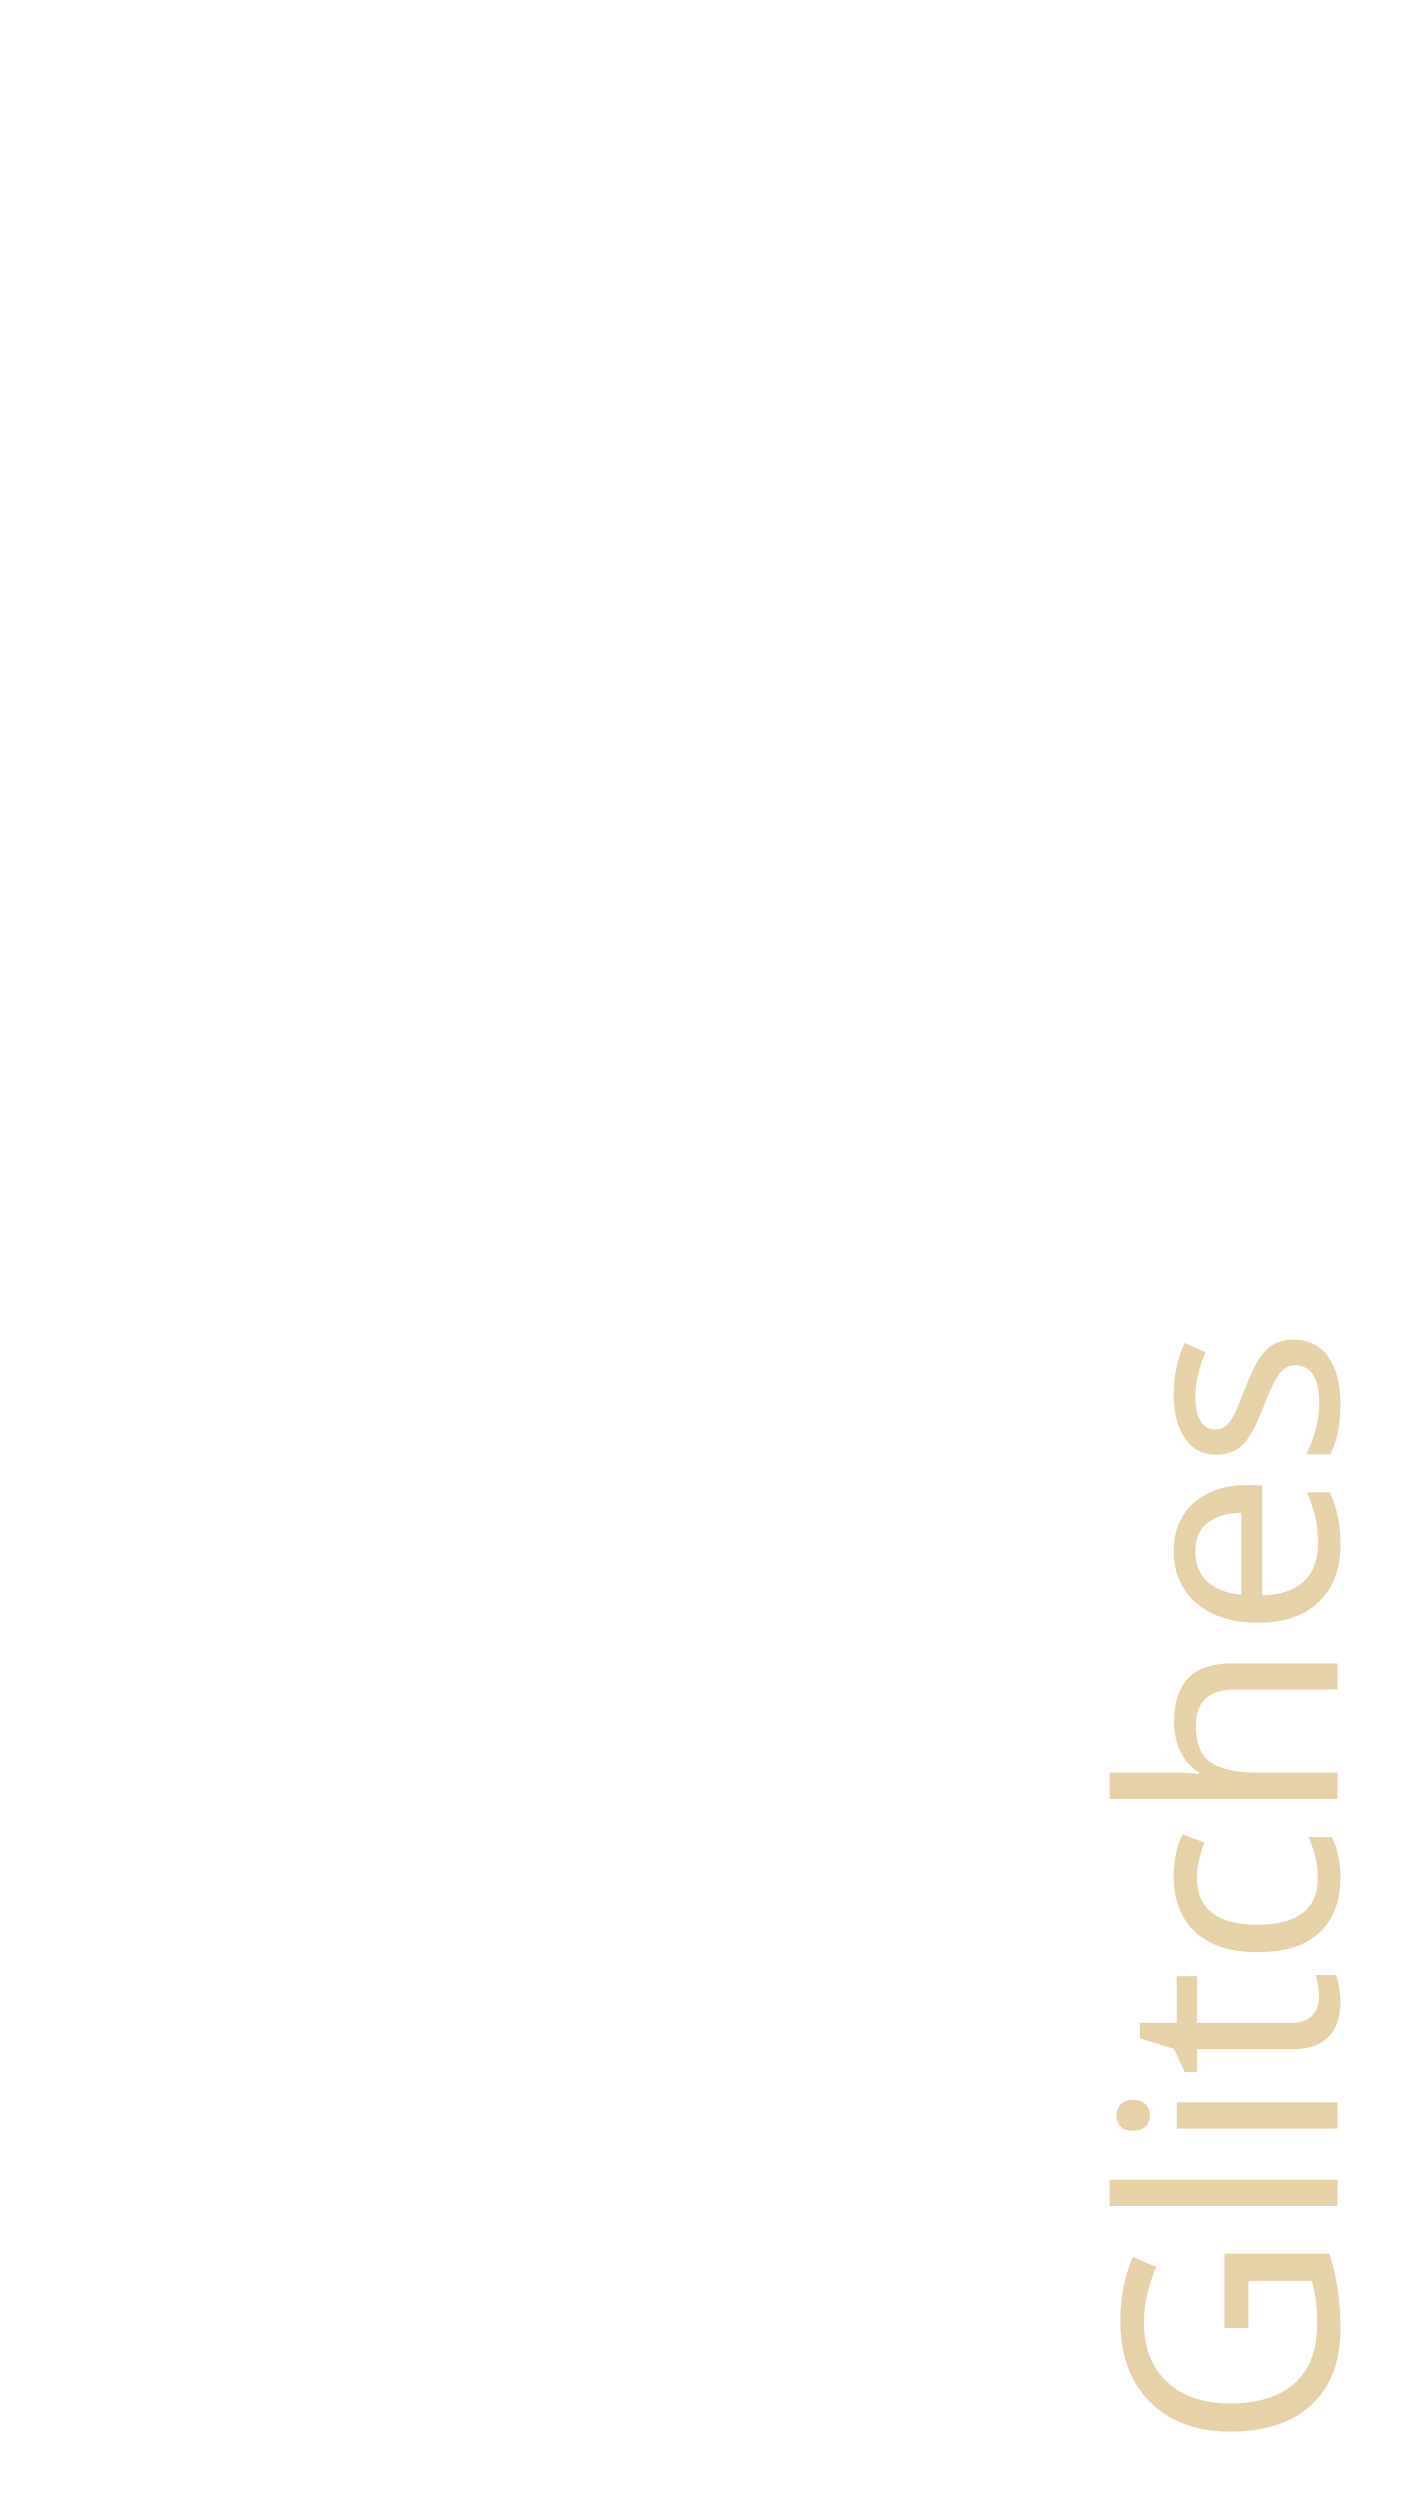
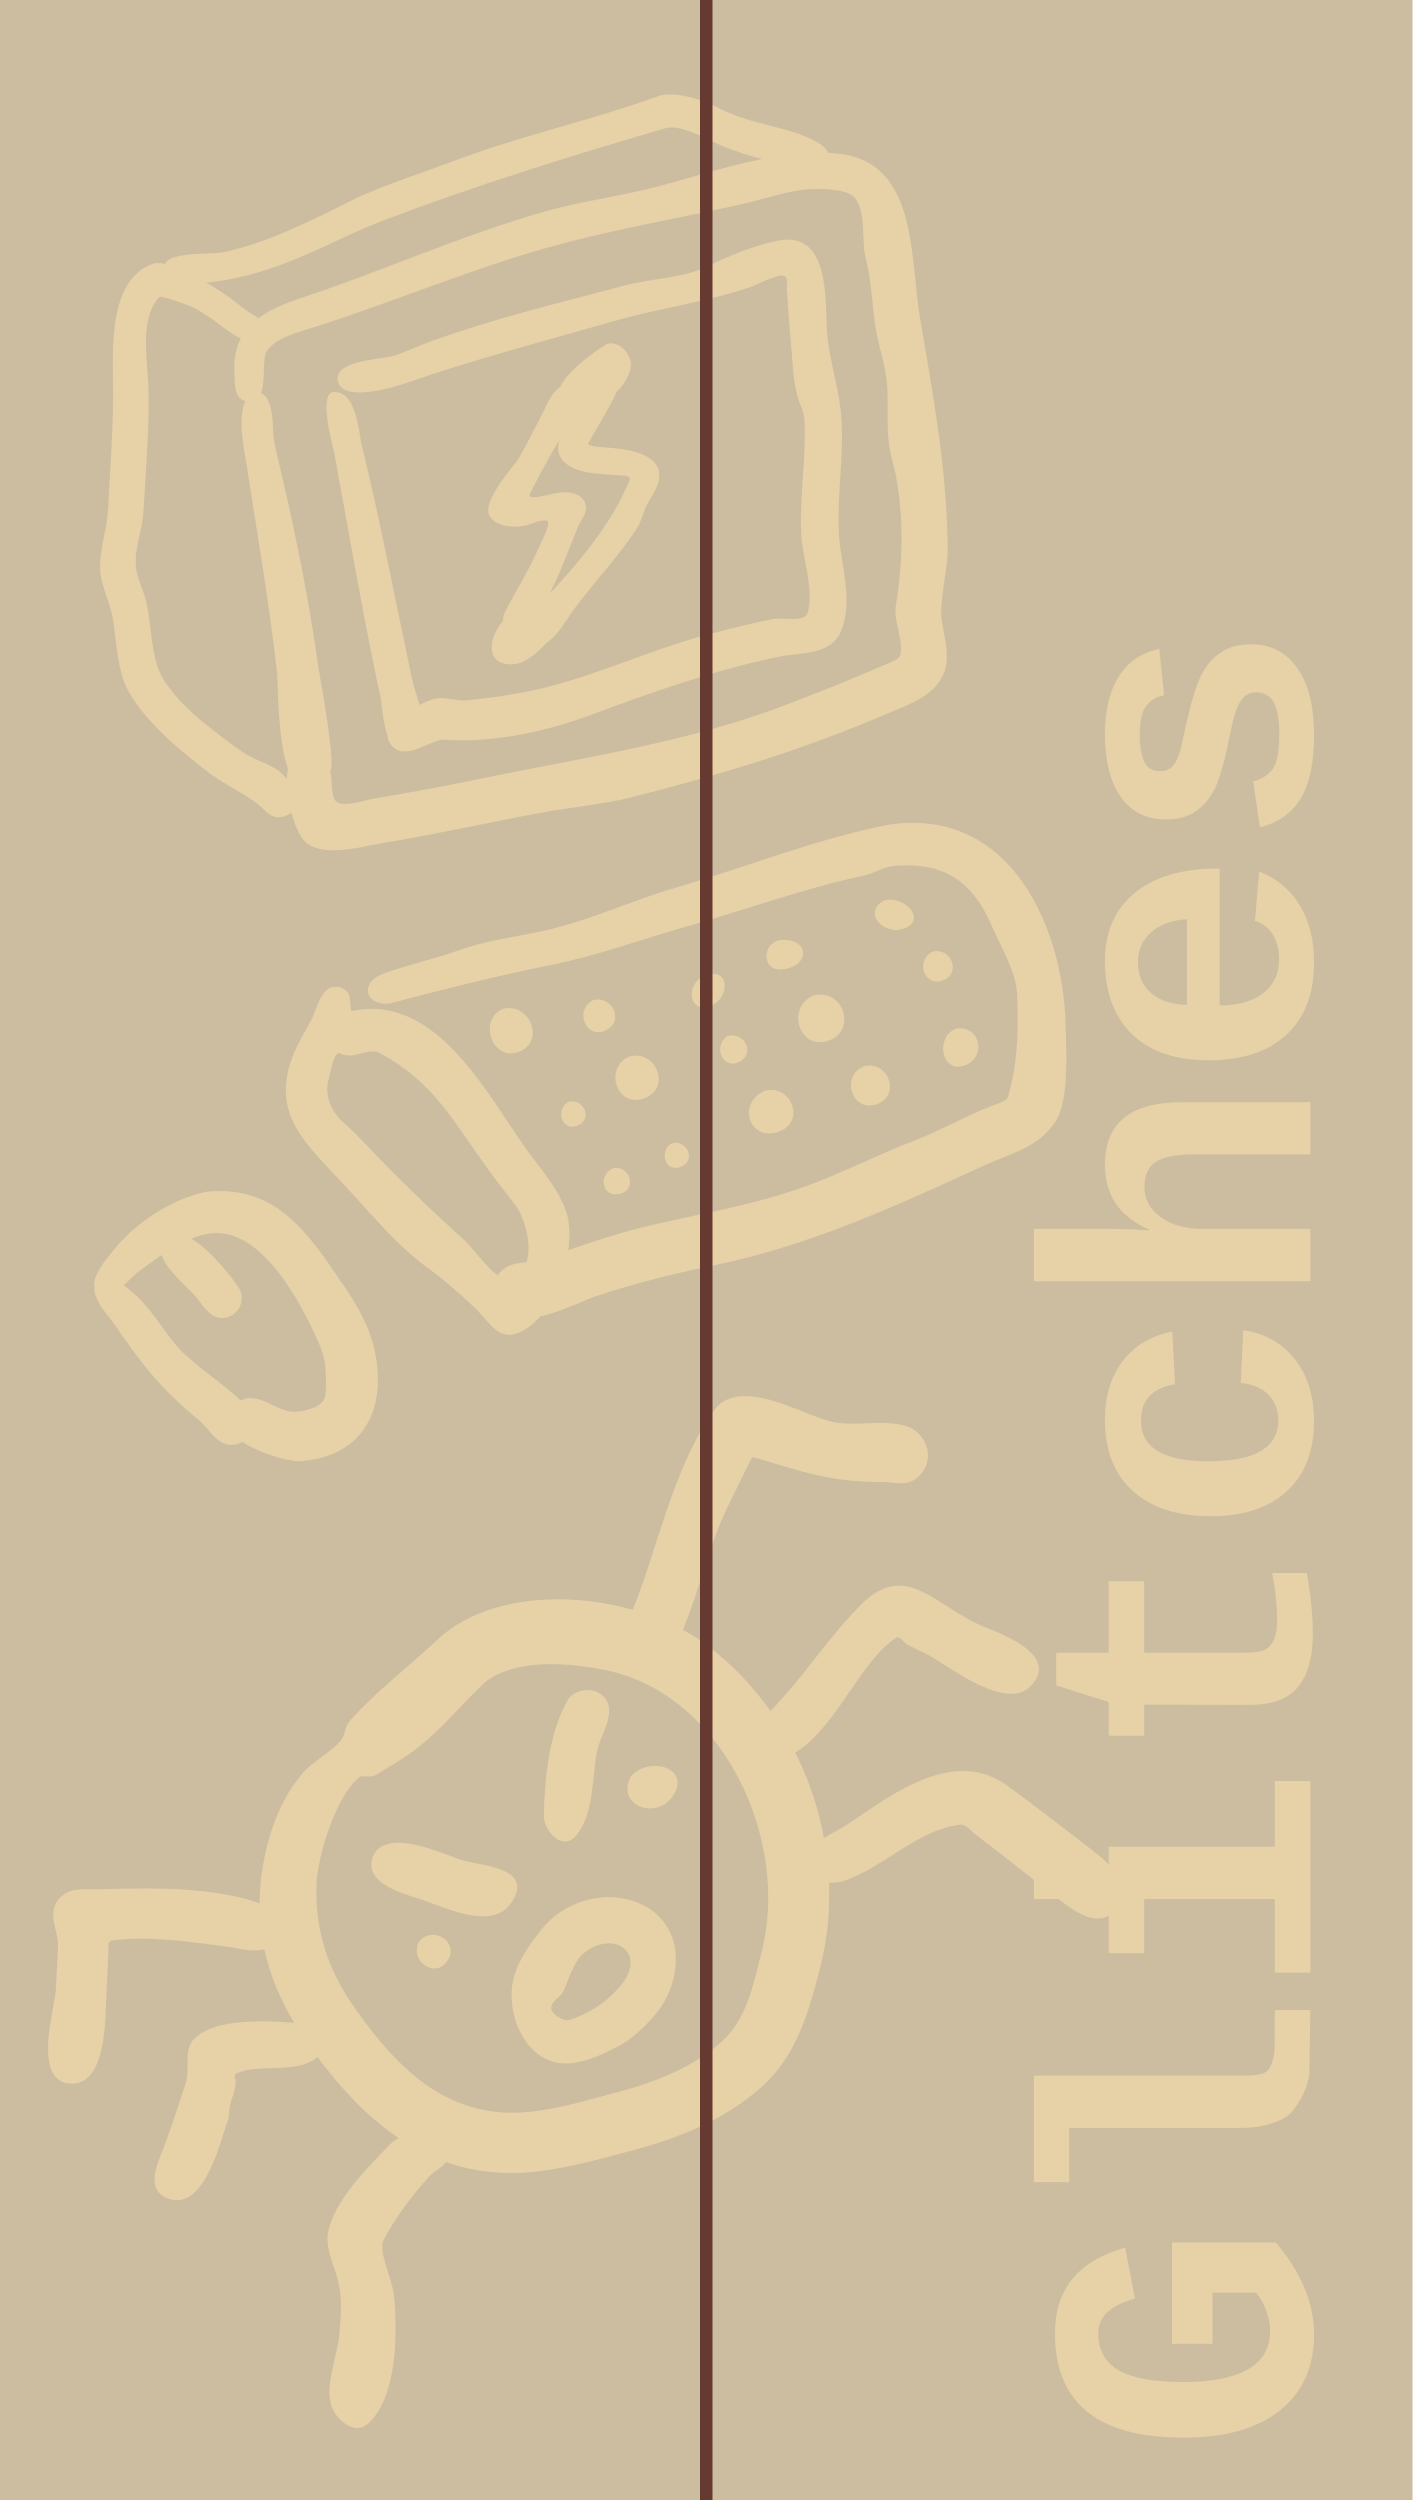
- <svg xmlns="http://www.w3.org/2000/svg" width="113" height="200" viewBox="0 0 113 200">
-   <g style="display:none">
-     <line x1="56.5" y1="0" x2="56.5" y2="200" stroke="#ff00ff" stroke-width="1" />
+ <svg xmlns="http://www.w3.org/2000/svg" data-vector95-version="1.4.2" data-vector95-format="4" width="113" height="200" viewBox="0 0 113 200">
+   <g id="layer-d205817a-ecc6-4b3c-99a7-1309e4ca3a17" data-name="background" data-locked="false">
+     <rect x="0" y="0" width="113" height="200" fill="#ccbda1" stroke="none" stroke-width="0" />
  </g>
-   <g>
-     <text x="-196" y="107" transform="rotate(-90)" font-family="sans-serif" font-size="24" fill="#e7d1a7">Glitches</text>
+   <g id="layer-58d5b84f-9c02-45a3-9755-88d197f41232" data-name="logo" data-locked="false">
+     <g id="layer-dc863c66-f8b8-4d78-9c2c-2d3b006a321e" data-name="Layer 4" data-locked="false">
+       <path transform="translate(-5.994553 -44.64908)" d="M91.251 126.897C91.254 127.112 91.261 127.359 91.269 127.63C91.326 129.613 91.42 132.888 90.414 134.397C89.024 136.48 87.003 136.844 84.828 137.843C77.822 141.064 70.886 144.256 63.328 145.827C60.07 146.505 56.739 147.302 53.578 148.381C53.231 148.5 52.814 148.675 52.353 148.869C51.421 149.261 50.308 149.729 49.229 149.955C48.693 150.567 48.073 151.043 47.379 151.306C46.156 151.769 45.403 150.875 44.707 150.048C44.679 150.015 44.651 149.982 44.624 149.949C43.924 149.121 41.6 147.099 40.629 146.391C37.474 144.09 36.28 142.353 32.835 138.699C32.763 138.622 32.69 138.545 32.618 138.469C29.969 135.663 27.821 133.388 29.393 129.199C29.819 128.064 30.515 127.047 31.031 125.949C31.43 125.1 31.542 124.191 32.379 123.677C32.974 123.488 33.582 123.624 33.908 124.199C33.966 124.303 33.993 124.627 34.019 124.93C34.046 125.251 34.071 125.548 34.129 125.535C39.895 124.274 43.724 130.041 46.682 134.496C47.208 135.287 47.706 136.037 48.182 136.699C49.289 138.236 50.742 139.828 51.323 141.699C51.572 142.499 51.61 143.548 51.46 144.662C53.393 143.987 55.322 143.345 57.328 142.852C61.643 141.794 66.133 141.115 70.328 139.596C73.369 138.495 76.299 136.986 79.328 135.818C81.389 135.023 83.26 133.921 85.328 133.122C85.599 133.017 86.534 132.745 86.635 132.397C87.42 129.687 87.496 126.972 87.36 124.147C87.274 122.368 86.039 120.349 85.419 118.897C83.847 115.215 81.666 113.61 77.578 113.913C76.691 113.979 75.936 114.517 75.078 114.701C70.203 115.746 65.633 117.436 60.828 118.798C57.245 119.814 53.731 121.117 50.078 121.846C45.755 122.709 41.596 123.761 37.328 124.887C36.403 125.131 34.99 124.584 35.552 123.397C35.85 122.769 36.791 122.479 37.328 122.303C38.732 121.843 40.167 121.484 41.578 121.051C42.167 120.871 42.742 120.648 43.328 120.462C45.28 119.843 47.326 119.575 49.328 119.15C52.977 118.376 56.483 116.7 60.078 115.654C65.754 114.004 71.274 111.76 77.078 110.629C86.798 109.151 91.119 118.787 91.251 126.897ZM47.315 141.199C46.705 140.348 46.036 139.541 45.414 138.699C42.274 134.45 40.853 131.321 36.379 128.891C35.935 128.651 35.444 128.78 34.927 128.916C34.386 129.058 33.816 129.208 33.241 128.949C32.817 128.681 32.563 129.79 32.397 130.515C32.357 130.691 32.322 130.844 32.291 130.949C31.918 132.221 32.484 133.598 33.475 134.449C34.194 135.068 34.845 135.762 35.498 136.449C37.974 139.052 40.569 141.545 43.238 143.949C43.388 144.084 43.632 144.373 43.927 144.721C44.471 145.365 45.188 146.214 45.802 146.673C45.991 146.395 46.251 146.155 46.578 145.982C47.036 145.74 47.572 145.688 48.11 145.633C48.581 144.2 47.947 142.083 47.315 141.199Z" fill="#e7d1a7" stroke="none" stroke-width="0" opacity="1" fill-rule="nonzero" fill-opacity="1" />
+       <path transform="translate(-5.994553 -44.64908)" d="M47.485 128.797C45.397 129.595 44.184 126.254 46.235 125.357C48.348 124.818 49.698 127.952 47.485 128.797Z" fill="#e7d1a7" stroke="none" stroke-width="0" opacity="1" fill-rule="nonzero" fill-opacity="1" />
+       <path transform="translate(-5.994553 -44.64908)" d="M54.467 127.073C52.877 127.855 51.866 125.425 53.467 124.653C54.978 124.279 55.966 126.336 54.467 127.073Z" fill="#e7d1a7" stroke="none" stroke-width="0" opacity="1" fill-rule="nonzero" fill-opacity="1" />
+       <path transform="translate(-5.994553 -44.64908)" d="M62.804 125.125C60.991 125.774 60.781 123.204 62.554 122.631C64.429 122.097 64.375 124.563 62.804 125.125Z" fill="#e7d1a7" stroke="none" stroke-width="0" opacity="1" fill-rule="nonzero" fill-opacity="1" />
+       <path transform="translate(-5.994553 -44.64908)" d="M68.59 122.199C66.989 122.393 66.879 120.205 68.34 119.866C70.708 119.59 70.958 121.913 68.59 122.199Z" fill="#e7d1a7" stroke="none" stroke-width="0" opacity="1" fill-rule="nonzero" fill-opacity="1" />
+       <path transform="translate(-5.994553 -44.64908)" d="M78.252 118.955C76.681 119.492 74.933 117.635 76.752 116.678C78.373 116.271 80.239 118.276 78.252 118.955Z" fill="#e7d1a7" stroke="none" stroke-width="0" opacity="1" fill-rule="nonzero" fill-opacity="1" />
+       <path transform="translate(-5.994553 -44.64908)" d="M81.414 123.085C79.871 123.645 79.19 121.385 80.664 120.76C82.135 120.484 82.906 122.543 81.414 123.085Z" fill="#e7d1a7" stroke="none" stroke-width="0" opacity="1" fill-rule="nonzero" fill-opacity="1" />
+       <path transform="translate(-5.994553 -44.64908)" d="M65.149 129.591C63.808 130.281 63.01 128.356 64.149 127.566C65.493 127.084 66.478 128.906 65.149 129.591Z" fill="#e7d1a7" stroke="none" stroke-width="0" opacity="1" fill-rule="nonzero" fill-opacity="1" />
+       <path transform="translate(-5.994553 -44.64908)" d="M72.152 127.941C69.834 128.613 68.882 125.102 71.152 124.267C73.535 123.747 74.597 127.231 72.152 127.941Z" fill="#e7d1a7" stroke="none" stroke-width="0" opacity="1" fill-rule="nonzero" fill-opacity="1" />
+       <path transform="translate(-5.994553 -44.64908)" d="M57.527 132.52C55.365 133.303 54.287 130.175 56.277 129.192C58.46 128.513 59.759 131.712 57.527 132.52Z" fill="#e7d1a7" stroke="none" stroke-width="0" opacity="1" fill-rule="nonzero" fill-opacity="1" />
+       <path transform="translate(-5.994553 -44.64908)" d="M52.195 134.695C50.94 135.193 50.403 133.444 51.445 132.807C52.69 132.463 53.47 134.189 52.195 134.695Z" fill="#e7d1a7" stroke="none" stroke-width="0" opacity="1" fill-rule="nonzero" fill-opacity="1" />
+       <path transform="translate(-5.994553 -44.64908)" d="M55.58 140.159C54.124 140.494 53.823 138.597 55.08 138.089C56.435 137.897 56.975 139.838 55.58 140.159Z" fill="#e7d1a7" stroke="none" stroke-width="0" opacity="1" fill-rule="nonzero" fill-opacity="1" />
+       <path transform="translate(-5.994553 -44.64908)" d="M60.47 137.993C59.225 138.503 58.673 136.754 59.72 136.118C60.951 135.784 61.723 137.479 60.47 137.993Z" fill="#e7d1a7" stroke="none" stroke-width="0" opacity="1" fill-rule="nonzero" fill-opacity="1" />
+       <path transform="translate(-5.994553 -44.64908)" d="M68.407 135.134C66.072 136.109 64.806 133.013 67.157 131.918C69.207 131.335 70.49 134.265 68.407 135.134Z" fill="#e7d1a7" stroke="none" stroke-width="0" opacity="1" fill-rule="nonzero" fill-opacity="1" />
+       <path transform="translate(-5.994553 -44.64908)" d="M76.128 132.989C74.149 133.682 73.192 130.734 75.128 129.939C77.079 129.494 78.101 132.298 76.128 132.989Z" fill="#e7d1a7" stroke="none" stroke-width="0" opacity="1" fill-rule="nonzero" fill-opacity="1" />
+       <path transform="translate(-5.994553 -44.64908)" d="M83 129.935C81.209 130.383 80.865 127.493 82.5 126.943C84.508 126.638 84.964 129.445 83 129.935Z" fill="#e7d1a7" stroke="none" stroke-width="0" opacity="1" fill-rule="nonzero" fill-opacity="1" />
+       <path transform="translate(-5.994553 -44.64908)" d="M35.924 152.515C37.043 157.317 35.084 161.227 29.963 161.541C29.199 161.588 26.866 160.971 25.378 159.997C24.922 160.263 24.352 160.334 23.845 160.093C23.054 159.718 22.53 158.758 21.845 158.201C18.91 155.82 17.252 153.69 15.107 150.528C15.037 150.425 14.925 150.285 14.793 150.119C14.281 149.479 13.461 148.453 13.557 147.664C13.356 146.793 14.336 145.583 14.84 144.962C14.9 144.887 14.954 144.821 14.998 144.765C16.764 142.508 19.641 140.606 22.463 139.993C28.043 139.429 30.543 143.134 33.451 147.442C33.451 147.442 33.5 147.515 33.5 147.515C34.575 149.107 35.487 150.636 35.924 152.515ZM32.024 156.265C32.1 155.406 32.083 154.902 32.019 154.015C31.968 153.313 31.743 152.656 31.462 152.015C30.253 149.263 27.3 143.424 23.463 143.298C22.758 143.275 22.028 143.449 21.306 143.739C22.826 144.648 24.472 146.736 25.076 147.636C25.663 148.511 25.202 149.732 24.195 150.024C23.14 150.328 22.515 149.509 21.932 148.744C21.767 148.528 21.605 148.317 21.439 148.136C21.306 147.993 21.129 147.819 20.929 147.622C20.223 146.93 19.23 145.956 18.914 145.058C18.291 145.477 17.709 145.914 17.194 146.3C17.095 146.374 17 146.446 16.906 146.515C16.808 146.589 16.641 146.752 16.435 146.954C16.269 147.116 16.078 147.303 15.876 147.489C17.5 148.503 18.791 150.625 19.678 151.778C20.893 153.358 22.569 154.442 24.095 155.682C24.46 155.979 24.879 156.315 25.25 156.695C26.111 156.252 26.944 156.647 27.782 157.044C28.417 157.345 29.056 157.648 29.713 157.59C30.464 157.524 31.942 157.2 32.024 156.265Z" fill="#e7d1a7" stroke="none" stroke-width="0" opacity="1" fill-rule="nonzero" fill-opacity="1" />
+       <path transform="translate(3.29683 -22.62945)  scale(0.7663492 0.7663492)" d="M70.957 40.923C73.22 42.059 75.784 42.526 78.207 43.22C78.43 43.284 81.777 44.282 82.133 45.478C82.659 45.506 83.187 45.559 83.726 45.642C91.503 46.84 90.694 56.589 91.714 62.569C93.071 70.52 94.617 78.917 94.628 87.069C94.629 87.72 94.48 88.766 94.321 89.88C94.321 89.88 94.321 89.881 94.321 89.881C94.099 91.436 93.858 93.125 93.978 94.069C94.033 94.504 94.118 94.96 94.205 95.426C94.477 96.891 94.768 98.457 94.221 99.819C93.273 102.18 90.614 103.049 88.476 103.966C79.436 107.843 71.088 110.349 61.476 112.794C59.15 113.386 54.545 113.945 53.226 114.182C47.361 115.231 41.592 116.552 35.726 117.519C35.392 117.574 35 117.654 34.568 117.743C32.449 118.178 29.389 118.806 27.726 117.552C27.032 117.029 26.486 115.716 26.124 114.341C25.915 114.519 25.633 114.665 25.266 114.768C24.291 115.043 23.736 114.511 23.146 113.946C22.946 113.754 22.742 113.558 22.516 113.389C20.875 112.16 18.964 111.345 17.266 110.014C14.21 107.619 10.968 104.985 9.016 101.539C8.041 99.819 7.783 96.236 7.524 94.352C7.272 92.516 6.191 90.682 6.15 88.852C6.124 87.681 6.348 86.549 6.573 85.415C6.758 84.485 6.942 83.555 6.989 82.602C7.184 78.574 7.454 75.375 7.508 71.102C7.515 70.574 7.504 69.969 7.493 69.312C7.418 65.008 7.304 58.486 11.766 57.031C12.181 56.956 12.554 56.991 12.91 57.087C12.913 57.079 12.917 57.071 12.922 57.063C13.39 56.115 15.816 56.028 17.506 55.968C18.141 55.946 18.673 55.927 18.957 55.868C23.806 54.852 28.322 52.479 32.707 50.309C35.414 48.97 40.621 47.27 42.707 46.47C49.785 43.755 57.312 42.135 64.457 39.557C66.432 38.97 69.234 40.058 70.957 40.923ZM69.707 44.12C68.7 43.609 66.431 42.548 65.207 42.904C55.367 45.768 45.248 48.915 35.707 52.546C32.038 53.942 28.628 55.863 24.957 57.2C24.052 57.53 23.129 57.809 22.207 58.089C21.411 58.331 20.255 58.581 19.457 58.725C18.959 58.815 18.459 58.893 17.957 58.957C17.83 58.973 17.564 59.006 17.217 59.037C18.615 59.809 19.882 60.714 21.266 61.821C21.469 61.984 21.748 62.153 22.045 62.334C22.257 62.462 22.478 62.597 22.688 62.739C23.896 61.836 25.462 61.186 27.226 60.604C35.752 57.787 44.067 54.007 52.726 51.567C55.942 50.661 59.222 50.195 62.476 49.453C66.657 48.5 70.945 46.993 75.243 46.124C73.305 45.645 71.286 44.921 69.707 44.12ZM45.226 110.946C56.344 108.641 67.62 107.061 78.226 102.927C81.242 101.751 84.269 100.595 87.226 99.277C87.874 98.988 89.434 98.451 89.613 98.069C89.917 97.418 89.697 96.377 89.472 95.317C89.283 94.422 89.091 93.515 89.209 92.819C90.034 87.97 90.111 82.136 88.782 77.319C88.344 75.729 88.352 74.064 88.36 72.399C88.364 71.536 88.368 70.672 88.31 69.819C88.162 67.644 87.448 65.866 87.115 63.819C86.746 61.548 86.659 58.56 86.031 56.319C85.894 55.829 85.865 55.094 85.833 54.288C85.772 52.736 85.701 50.918 84.827 50.069C84.145 49.406 82.519 49.323 81.726 49.273C79.514 49.133 77.576 49.667 75.561 50.222C74.8 50.431 74.028 50.644 73.226 50.824C66.756 52.281 60.129 53.4 53.726 55.137C45.102 57.477 36.743 61.084 28.226 63.766C26.905 64.182 24.138 64.915 23.473 66.319C23.29 66.704 23.27 67.397 23.247 68.15C23.221 68.993 23.194 69.912 22.935 70.564C24.056 71.008 24.152 73.099 24.216 74.504C24.237 74.967 24.255 75.355 24.305 75.586C24.848 78.091 25.463 80.581 26.01 83.086C27.163 88.373 28.171 93.724 28.92 99.086C28.956 99.342 29.044 99.851 29.159 100.517C29.566 102.871 30.312 107.191 30.308 109.336C30.307 109.609 30.259 109.864 30.171 110.098C30.269 110.453 30.297 110.895 30.324 111.339C30.384 112.303 30.445 113.277 31.226 113.402C32.083 113.539 32.944 113.323 33.803 113.108C34.195 113.01 34.586 112.912 34.976 112.848C38.397 112.282 41.829 111.65 45.226 110.946ZM24.631 99.836C24.191 96.04 23.712 92.613 23.134 88.836C22.599 85.334 22.024 81.838 21.489 78.336C21.464 78.176 21.426 77.964 21.38 77.712C21.097 76.139 20.533 73.01 21.308 71.39C20.263 71.129 20.22 69.899 20.187 68.957C20.183 68.82 20.178 68.689 20.171 68.569C20.079 67.065 20.324 65.858 20.835 64.865C19.919 64.402 18.998 63.703 18.375 63.231C18.11 63.029 17.899 62.869 17.766 62.786C17.241 62.459 16.119 61.629 15.266 61.375C15.247 61.369 15.182 61.344 15.081 61.307C14.457 61.072 12.493 60.332 12.266 60.586C10.628 62.42 10.885 65.678 11.084 68.209C11.131 68.806 11.175 69.364 11.19 69.852C11.289 73.082 11.082 76.365 10.876 79.62C10.808 80.701 10.74 81.78 10.683 82.852C10.639 83.688 10.458 84.515 10.276 85.34C10.039 86.423 9.801 87.504 9.875 88.602C9.961 89.865 10.773 91.321 11.035 92.602C11.462 94.691 11.499 97.901 12.434 99.852C13.286 101.631 15.421 103.768 17.016 105.01C17.876 105.681 20.179 107.563 21.516 108.338C22.572 108.951 24.109 109.379 25.016 110.189C25.217 110.369 25.426 110.592 25.625 110.843C25.628 110.741 25.635 110.649 25.645 110.569C25.664 110.414 25.696 110.116 25.75 109.76C24.663 106.749 24.686 100.307 24.631 99.836Z" fill="#e7d1a7" stroke="none" stroke-width="0" opacity="1" fill-rule="nonzero" fill-opacity="1" />
+       <path transform="translate(3.29683 -22.62945)  scale(0.7663492 0.7663492)" d="M81.969 62.796C81.99 63.506 82.008 64.142 82.06 64.638C82.357 67.469 83.345 70.359 83.531 73.138C83.672 75.236 83.543 77.304 83.414 79.372C83.295 81.286 83.175 83.2 83.269 85.138C83.319 86.164 83.485 87.221 83.653 88.289C84.029 90.689 84.414 93.139 83.503 95.388C82.459 97.966 79.252 97.625 77.069 98.071C70.303 99.453 63.773 101.787 57.319 104.181C52.58 105.938 47.088 107.106 42.069 106.751C41.593 106.717 40.955 106.991 40.264 107.289C38.996 107.834 37.549 108.456 36.606 107.388C36.304 107.047 36.175 106.699 36.177 106.354C35.806 105.377 35.656 104.121 35.543 103.169C35.486 102.688 35.437 102.285 35.375 102.034C35.168 101.207 35.004 100.37 34.832 99.534C33.275 91.977 31.986 84.365 30.584 76.784C30.574 76.732 30.544 76.61 30.501 76.436C30.18 75.132 29.133 70.879 30.364 70.476C32.479 70.198 32.985 73.227 33.296 75.083C33.359 75.462 33.414 75.791 33.473 76.034C35.306 83.579 36.763 91.152 38.372 98.784C38.531 99.536 38.683 100.289 38.871 101.034C38.938 101.299 39.038 101.623 39.151 101.984C39.258 102.33 39.376 102.71 39.485 103.107C40.146 102.782 40.738 102.558 41.069 102.479C41.676 102.333 42.284 102.431 42.892 102.529C43.369 102.606 43.845 102.682 44.319 102.641C46.742 102.43 49.734 101.982 52.069 101.433C58.123 100.007 63.781 97.264 69.819 95.705C71.941 95.156 74.175 94.576 76.319 94.166C76.725 94.088 77.232 94.109 77.74 94.131C78.791 94.176 79.85 94.221 80.048 93.388C80.441 91.732 80.101 89.953 79.766 88.199C79.567 87.16 79.37 86.129 79.329 85.138C79.248 83.211 79.378 81.28 79.508 79.351C79.508 79.351 79.508 79.351 79.508 79.351C79.643 77.36 79.777 75.371 79.679 73.388C79.635 72.497 79.199 71.77 78.943 70.888C78.465 69.238 78.419 66.821 78.25 65.138C78.067 63.309 77.949 61.473 77.834 59.639C77.827 59.534 77.838 59.414 77.849 59.289C77.881 58.931 77.917 58.532 77.569 58.333C77.096 58.063 74.848 59.144 74.397 59.36C74.35 59.383 74.323 59.396 74.319 59.398C69.553 61.047 64.72 61.641 59.819 63.042C52.544 65.12 45.262 67.023 38.069 69.523C36.92 69.922 31.182 71.704 30.948 69.138C30.809 67.606 33.52 67.202 35.45 66.914C36.15 66.81 36.747 66.721 37.069 66.599C38.326 66.124 39.554 65.571 40.819 65.114C47.368 62.742 54.336 61.085 61.069 59.293C63.449 58.659 67.15 58.494 69.319 57.436C71.787 56.232 74.362 55.159 77.069 54.614C81.711 53.856 81.867 59.255 81.969 62.796Z" fill="#e7d1a7" stroke="none" stroke-width="0" opacity="1" fill-rule="nonzero" fill-opacity="1" />
+       <path transform="translate(3.29683 -22.62945)  scale(0.7663492 0.7663492)" d="M57.785 76.142C58.534 76.217 59.287 76.252 60.035 76.337C61.547 76.507 64.54 77.026 64.512 79.12C64.498 80.205 63.963 80.961 63.421 81.87C62.851 82.827 62.721 83.879 62.064 84.87C60.222 87.645 57.793 90.242 55.814 92.87C54.807 94.207 54.056 95.743 52.755 96.636C51.94 97.609 50.675 98.481 50.153 98.67C48.733 99.184 46.878 98.816 47.031 96.868C47.098 96.018 47.594 95.086 48.243 94.297C48.197 94.05 48.226 93.786 48.358 93.525C49.506 91.248 50.898 89.125 51.908 86.775C51.956 86.662 52.037 86.494 52.132 86.297C52.493 85.547 53.064 84.36 52.904 84.025C52.717 83.634 51.686 84.002 51.064 84.225C50.945 84.268 50.84 84.305 50.76 84.331C49.636 84.687 47.349 84.595 46.76 83.275C46.171 81.954 48.585 78.993 49.467 77.912C49.632 77.709 49.744 77.572 49.771 77.525C50.622 76.055 51.361 74.523 52.16 73.025C52.71 71.995 53.195 70.526 54.241 69.865C54.79 68.338 57.97 66.087 59.039 65.438C60.31 65.045 61.625 66.482 61.555 67.715C61.503 68.626 60.805 69.732 60 70.533C59.587 71.687 57.258 75.452 57.079 75.87C57.038 75.965 57.73 76.137 57.785 76.142ZM55.931 72.269C55.931 72.269 55.982 72.2 55.982 72.2C55.964 72.189 55.947 72.178 55.93 72.166C55.911 72.229 55.891 72.291 55.87 72.353C55.87 72.353 55.931 72.269 55.931 72.269ZM54.468 77.62C53.907 76.997 53.87 76.233 54.098 75.445C52.997 77.258 51.979 79.158 51.05 81.025C50.721 81.687 51.869 81.425 52.962 81.175C53.451 81.063 53.93 80.954 54.26 80.931C55.298 80.86 56.59 81.083 56.847 82.275C56.975 82.868 56.682 83.352 56.388 83.838C56.252 84.063 56.116 84.288 56.021 84.525C55.074 86.883 54.218 89.251 53.074 91.507C56.398 87.956 59.614 84.079 61.435 79.62C61.609 79.195 60.817 79.162 60.2 79.137C60.044 79.131 59.9 79.125 59.785 79.113C58.113 78.945 55.726 79.02 54.468 77.62Z" fill="#e7d1a7" stroke="none" stroke-width="0" opacity="1" fill-rule="nonzero" fill-opacity="1" />
+       <path transform="translate(-76.86451 50.47619) rotate(-36.6577)" d="M27.915 147.155C26.915 145.774 25.085 143.246 27.364 142.193C29.224 141.672 30.854 144.175 31.995 145.926C32.329 146.438 32.621 146.886 32.864 147.175C32.989 147.323 33.148 147.496 33.325 147.687C34.509 148.969 36.453 151.074 33.614 151.967C31.469 152.643 29.752 149.963 28.653 148.248C28.452 147.935 28.272 147.655 28.114 147.432C28.053 147.346 27.986 147.254 27.915 147.155Z" fill="#e7d1a7" stroke="none" stroke-width="0" opacity="1" fill-rule="nonzero" fill-opacity="1" />
+       <path transform="translate(-76.86451 50.47619) rotate(-36.6577)" d="M40.009 147.856C41.884 145.486 44.29 142.781 47.142 141.573C48.72 141.171 50.271 142.955 49.124 144.356C48.411 145.226 47.216 145.613 46.392 146.377C44.904 147.759 43.285 150.163 41.142 150.711C39.44 151.147 39.228 148.844 40.009 147.856Z" fill="#e7d1a7" stroke="none" stroke-width="0" opacity="1" fill-rule="nonzero" fill-opacity="1" />
+       <path transform="translate(-76.86451 50.47619) rotate(-36.6577)" d="M30.374 156.802C31.529 155.902 33.44 155.293 34.874 154.982C40.718 153.929 45.704 160.514 40.26 164.747C39.51 165.329 38.543 165.773 37.624 165.983C36.444 166.253 35.085 166.453 33.874 166.269C32.571 166.072 31.303 165.837 30.124 165.216C26.772 163.45 27.916 158.715 30.374 156.802ZM36.624 162.518C40.275 161.742 38.991 158.252 35.624 158.661C34.544 158.967 33.951 159.469 32.874 160.088C32.415 160.351 31.76 160.159 31.352 160.497C30.904 160.867 31.383 162.073 31.874 162.236C33.443 162.756 35.01 162.86 36.624 162.518Z" fill="#e7d1a7" stroke="none" stroke-width="0" opacity="1" fill-rule="nonzero" fill-opacity="1" />
+       <path transform="translate(-76.86451 50.47619) rotate(-36.6577)" d="M26.918 152.587C25.252 153.27 24.37 150.838 25.918 150.038C27.571 149.571 28.578 151.905 26.918 152.587Z" fill="#e7d1a7" stroke="none" stroke-width="0" opacity="1" fill-rule="nonzero" fill-opacity="1" />
+       <path transform="translate(-76.86451 50.47619) rotate(-36.6577)" d="M49.211 152.792C46.934 153.63 45.052 150.6 47.461 149.538C49.524 149.057 51.792 151.842 49.211 152.792Z" fill="#e7d1a7" stroke="none" stroke-width="0" opacity="1" fill-rule="nonzero" fill-opacity="1" />
+       <path transform="translate(-76.86451 50.47619) rotate(-36.6577)" d="M58.047 142.45C57.958 142.503 57.867 142.555 57.774 142.606C58.116 143.337 58.395 144.07 58.604 144.795C59.282 147.149 59.577 149.585 59.519 152.01C59.542 152.007 59.565 152.003 59.587 152C60.427 151.872 62.269 151.457 63.087 151.244C65.561 150.6 67.842 149.901 70.337 149.515C74.069 148.966 74.868 151.086 75.853 153.697C76.25 154.749 76.676 155.881 77.337 156.95C77.337 156.95 77.369 157.001 77.369 157.001C78.258 158.438 80.692 162.369 77.337 162.841C75.075 163.16 73.649 159.376 72.818 157.174C72.639 156.697 72.487 156.295 72.361 156.024C72.085 155.431 71.749 154.868 71.476 154.274C71.331 153.96 71.433 153.336 71.087 153.311C69.46 153.195 67.534 153.854 65.548 154.534C63.378 155.277 61.136 156.045 59.132 155.853C58.709 158.236 57.95 160.557 56.886 162.721C57.262 162.749 57.645 162.798 58.019 162.846C58.466 162.903 58.901 162.959 59.295 162.975C63.578 163.142 69.639 163.186 71.149 168.093C72.016 170.912 72.822 173.749 73.601 176.593C74.022 178.131 74.395 180.317 72.545 181.09C70.181 182.077 69.417 179.272 68.969 177.627C68.969 177.627 68.96 177.593 68.96 177.593C68.233 174.924 67.501 172.257 66.755 169.593C66.639 169.177 66.667 168.601 66.295 168.381C63.421 166.684 59.412 167.42 56.295 166.478C55.864 166.348 55.439 166.111 55.084 165.813C53.808 167.678 52.277 169.365 50.516 170.795C47.708 173.075 44.788 175.353 41.071 175.704C37.12 176.078 33.197 175.031 29.571 173.571C27.139 172.592 24.86 171.739 22.571 170.419C20.212 169.059 18.453 167.378 17.159 165.462C16.864 165.546 16.562 165.54 16.253 165.535C15.983 165.53 15.707 165.525 15.423 165.579C13.366 165.967 11.323 166.585 9.423 167.472C8.558 167.877 8.049 170.508 7.506 171.427C6.005 173.963 2.849 178.213 -0.327 178.522C-1.78 178.663 -2.203 176.766 -1.856 175.677C-1.323 174.001 0.979 172.652 2.069 171.427C2.992 170.389 3.824 169.497 4.448 168.177C5.007 166.995 5.186 165.383 6.145 164.427C7.978 162.598 11.991 162.035 14.423 161.652C14.666 161.616 14.952 161.615 15.259 161.646C14.277 158.86 13.926 155.776 13.925 152.576C12.68 152.661 11.552 151.87 10.449 151.097C9.61 150.509 8.785 149.93 7.933 149.755C7.769 149.721 7.676 149.9 7.583 150.079C7.536 150.17 7.489 150.261 7.433 150.324C6.885 150.94 6.509 151.059 5.874 151.607C5.621 151.825 5.468 152.159 5.183 152.333C5.001 152.445 4.733 152.64 4.403 152.88C2.657 154.148 -0.811 156.669 -2.317 154.667C-3.454 153.156 -1.974 152.077 -0.817 151.38C0.939 150.322 2.518 149.14 4.183 147.986C5.171 147.302 5.494 145.978 6.683 145.554C9.125 145.038 12.342 147.785 14.066 149.27C14.282 147.108 14.78 145.055 15.659 143.125C14.975 142.857 14.393 142.235 13.86 141.664C13.688 141.481 13.522 141.302 13.358 141.143C11.23 139.068 8.918 136.752 6.313 135.283C6.022 135.119 5.837 135.4 5.684 135.633C5.641 135.697 5.602 135.758 5.563 135.804C4.846 136.662 4.154 137.541 3.431 138.393C3.311 138.534 3.16 138.726 2.982 138.951C1.628 140.663 -1.259 144.313 -3.305 142.393C-5.016 140.788 -2.221 138.197 -0.588 136.684C-0.193 136.317 0.134 136.014 0.313 135.804C1.055 134.927 1.768 134.025 2.506 133.143C3.375 132.105 3.286 130.58 4.813 130.083C5.893 129.875 6.42 130.268 7.17 130.828C7.294 130.92 7.423 131.017 7.563 131.116C10.668 133.331 13.83 135.484 16.361 138.393C16.675 138.753 17.156 139.326 17.544 139.958C17.634 139.837 17.727 139.717 17.821 139.598C19.914 136.962 23.191 134.363 26.571 133.643C27.184 133.513 27.868 133.515 28.542 133.518C29.261 133.52 29.97 133.523 30.571 133.364C31.113 133.22 31.442 132.67 32.071 132.541C35.137 131.908 38.466 131.882 41.571 131.522C46.678 130.973 52.096 134.486 55.52 138.938C55.576 138.903 55.632 138.868 55.687 138.834C55.736 138.804 55.785 138.773 55.833 138.744C60.469 135.845 65.214 131.532 70.547 129.929C72.924 129.505 74.638 132.282 75.989 134.472C76.498 135.296 76.956 136.038 77.378 136.494C78.693 137.913 80.605 138.594 81.797 140.147C82.847 141.514 82.22 143.656 80.456 143.994C79.377 144.2 78.843 143.713 78.224 143.149C78.016 142.96 77.798 142.761 77.547 142.578C74.395 140.273 72.923 138.085 70.547 134.895C70.484 134.811 70.119 135.006 70.055 135.04C70.051 135.042 70.048 135.044 70.047 135.045C68.879 135.641 67.711 136.238 66.547 136.842C63.655 138.34 60.848 140.758 58.047 142.45ZM50.821 141.421C48.84 139.23 45.695 136.454 42.571 136.523C41.634 136.625 40.663 136.792 39.685 136.96C38.043 137.242 36.38 137.528 34.821 137.518C33.381 137.509 32.395 137.37 31.071 137.248C30.722 137.216 30.237 136.633 30.071 136.628C27.721 136.56 23.497 139.748 22.233 141.295C19.772 144.307 18.755 147.475 18.655 151.295C18.496 157.373 19.405 163.041 25.071 166.315C27.175 167.531 29.317 168.285 31.571 169.189C34.408 170.326 37.476 171.168 40.571 170.9C43.301 170.663 45.42 168.688 47.448 167.045C54.65 161.21 57.321 148.607 50.821 141.421Z" fill="#e7d1a7" stroke="none" stroke-width="0" opacity="1" fill-rule="nonzero" fill-opacity="1" />
+     </g>
+     <text transform="translate(-31.24354 -53.04518)  scale(1.271693 1.271693) matrix(6.123233995736766e-17 -1 1 6.123233995736766e-17 0 0)" x="-196" y="107" fill="#e7d1a7" stroke="none" stroke-width="1" font-family="Courier New, monospace" font-size="24" font-weight="bold">Glitches</text>
+   </g>
+   <g id="layer-464b741d-2d34-4f80-978e-7786af5d8804" data-name="guide" data-locked="false">
+     <line x1="56.5" y1="0" x2="56.5" y2="200" fill="#000000" stroke="#663931" stroke-width="1" />
  </g>
</svg>
